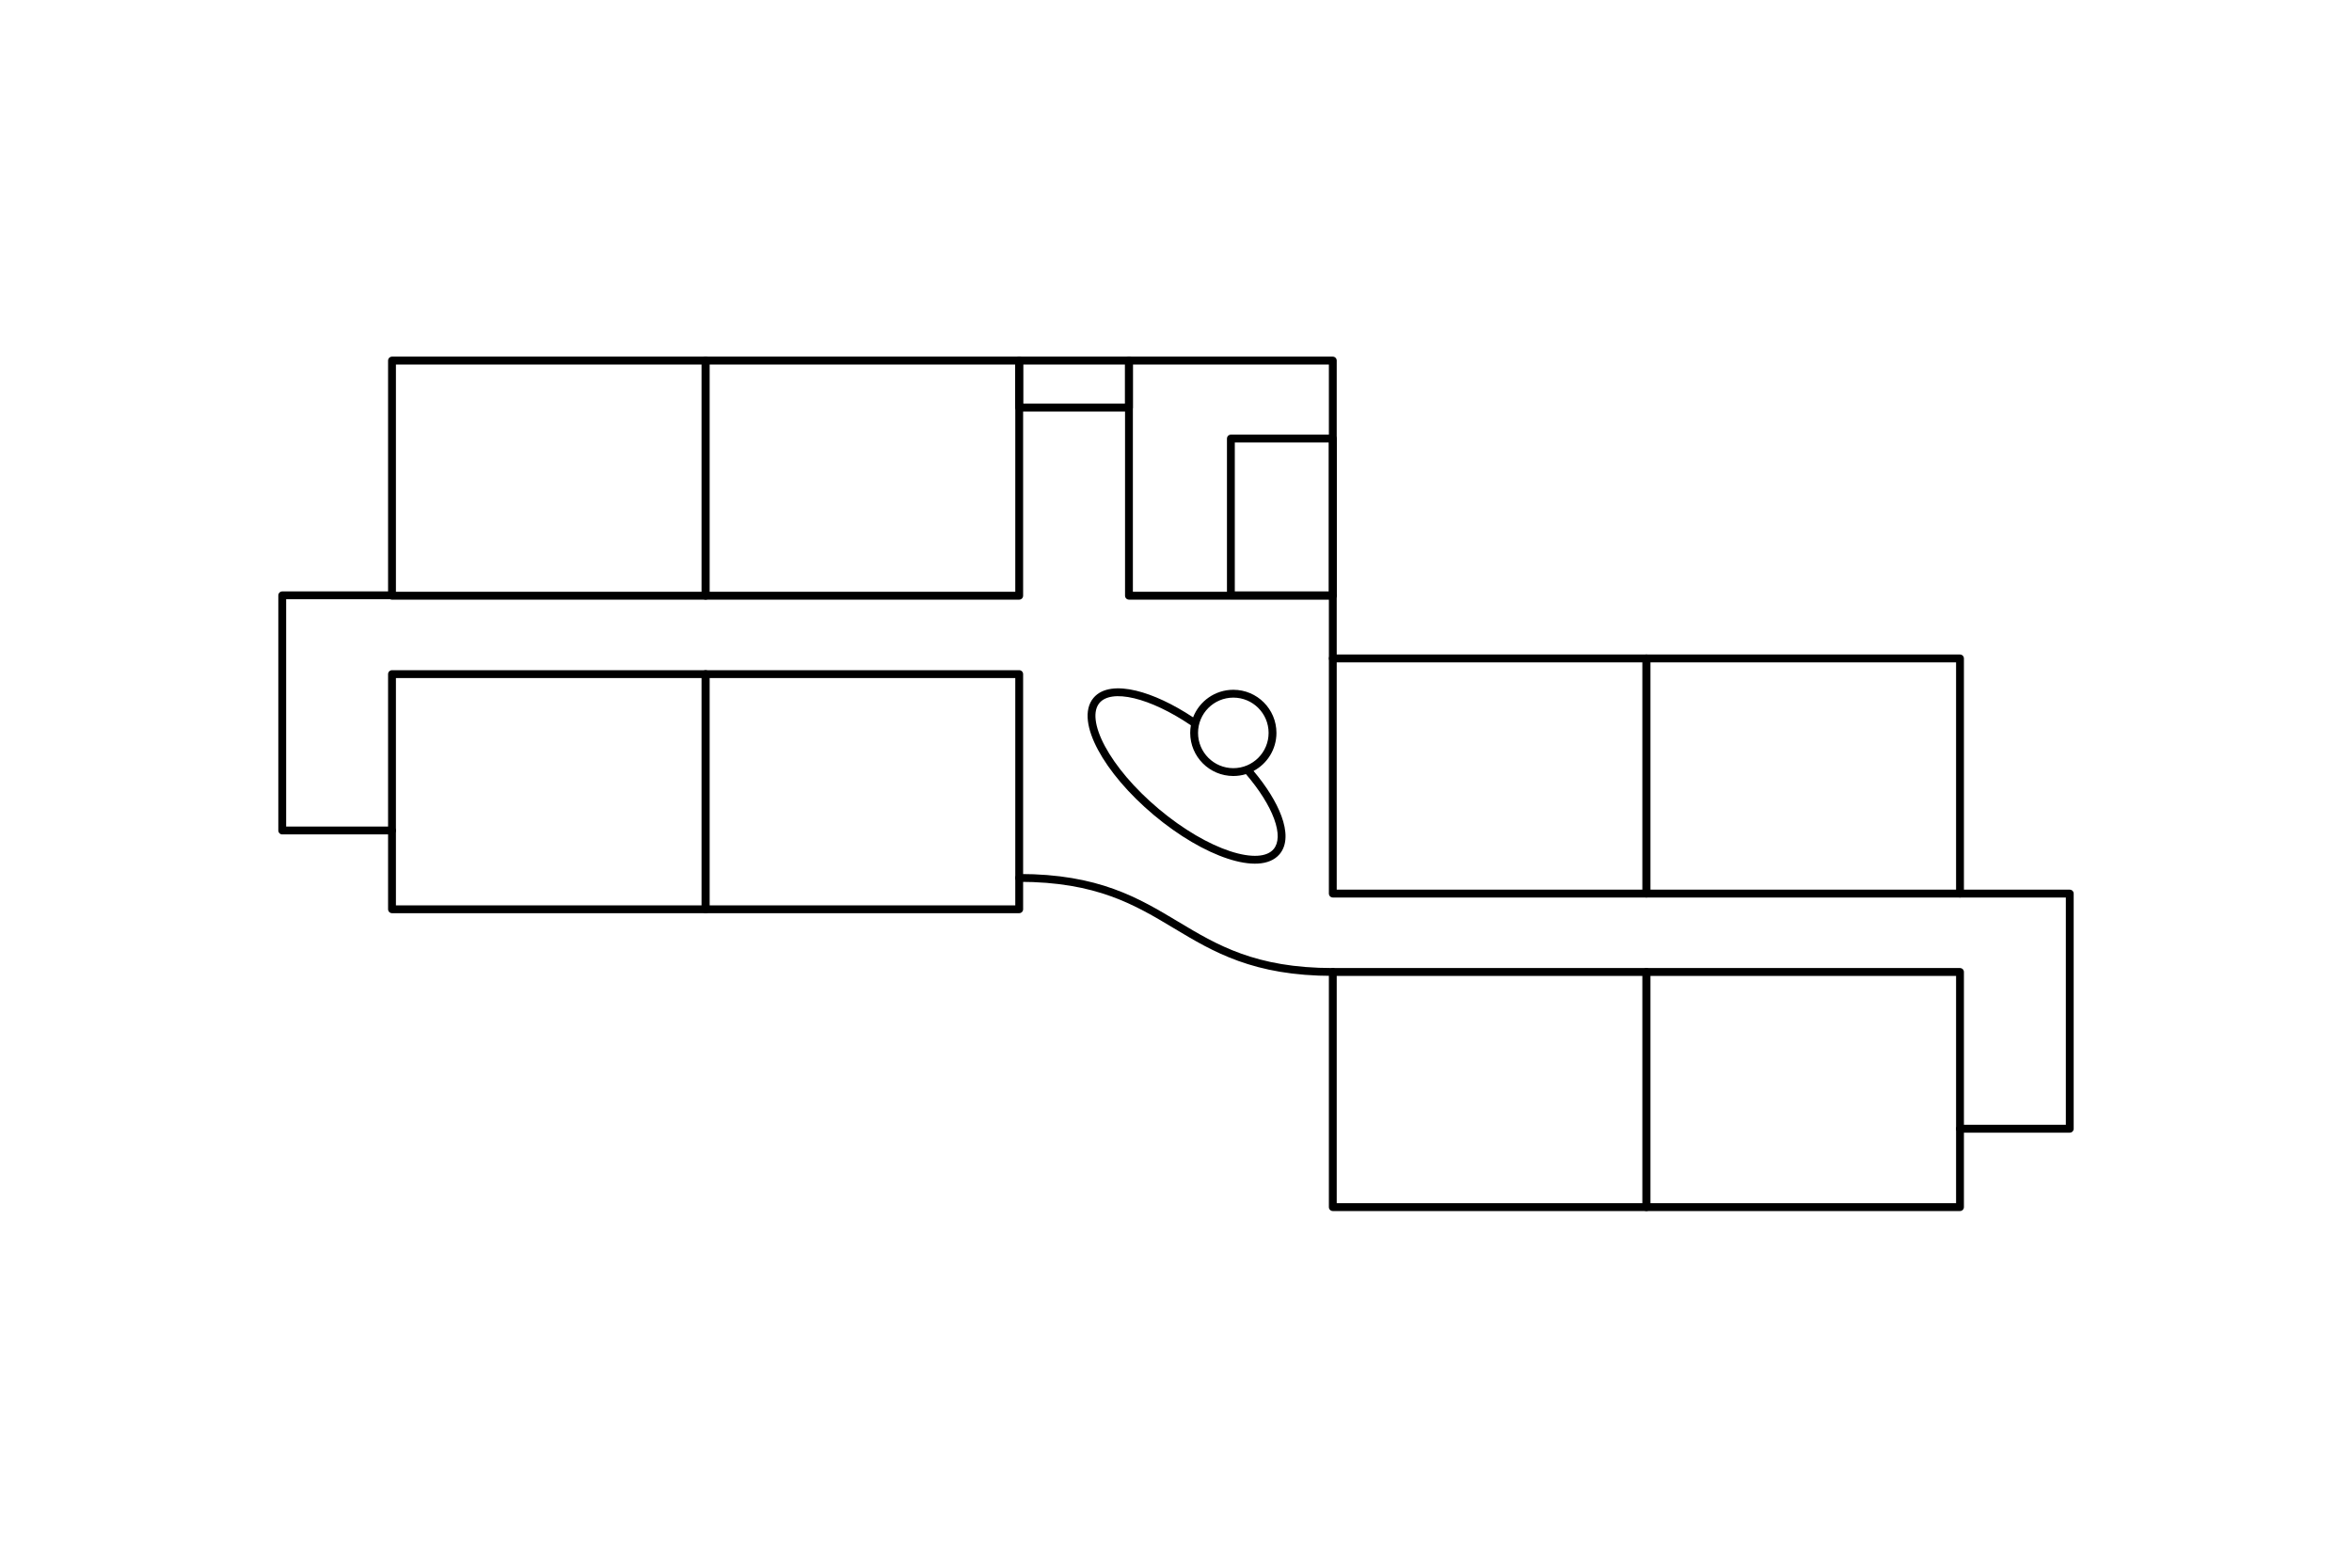
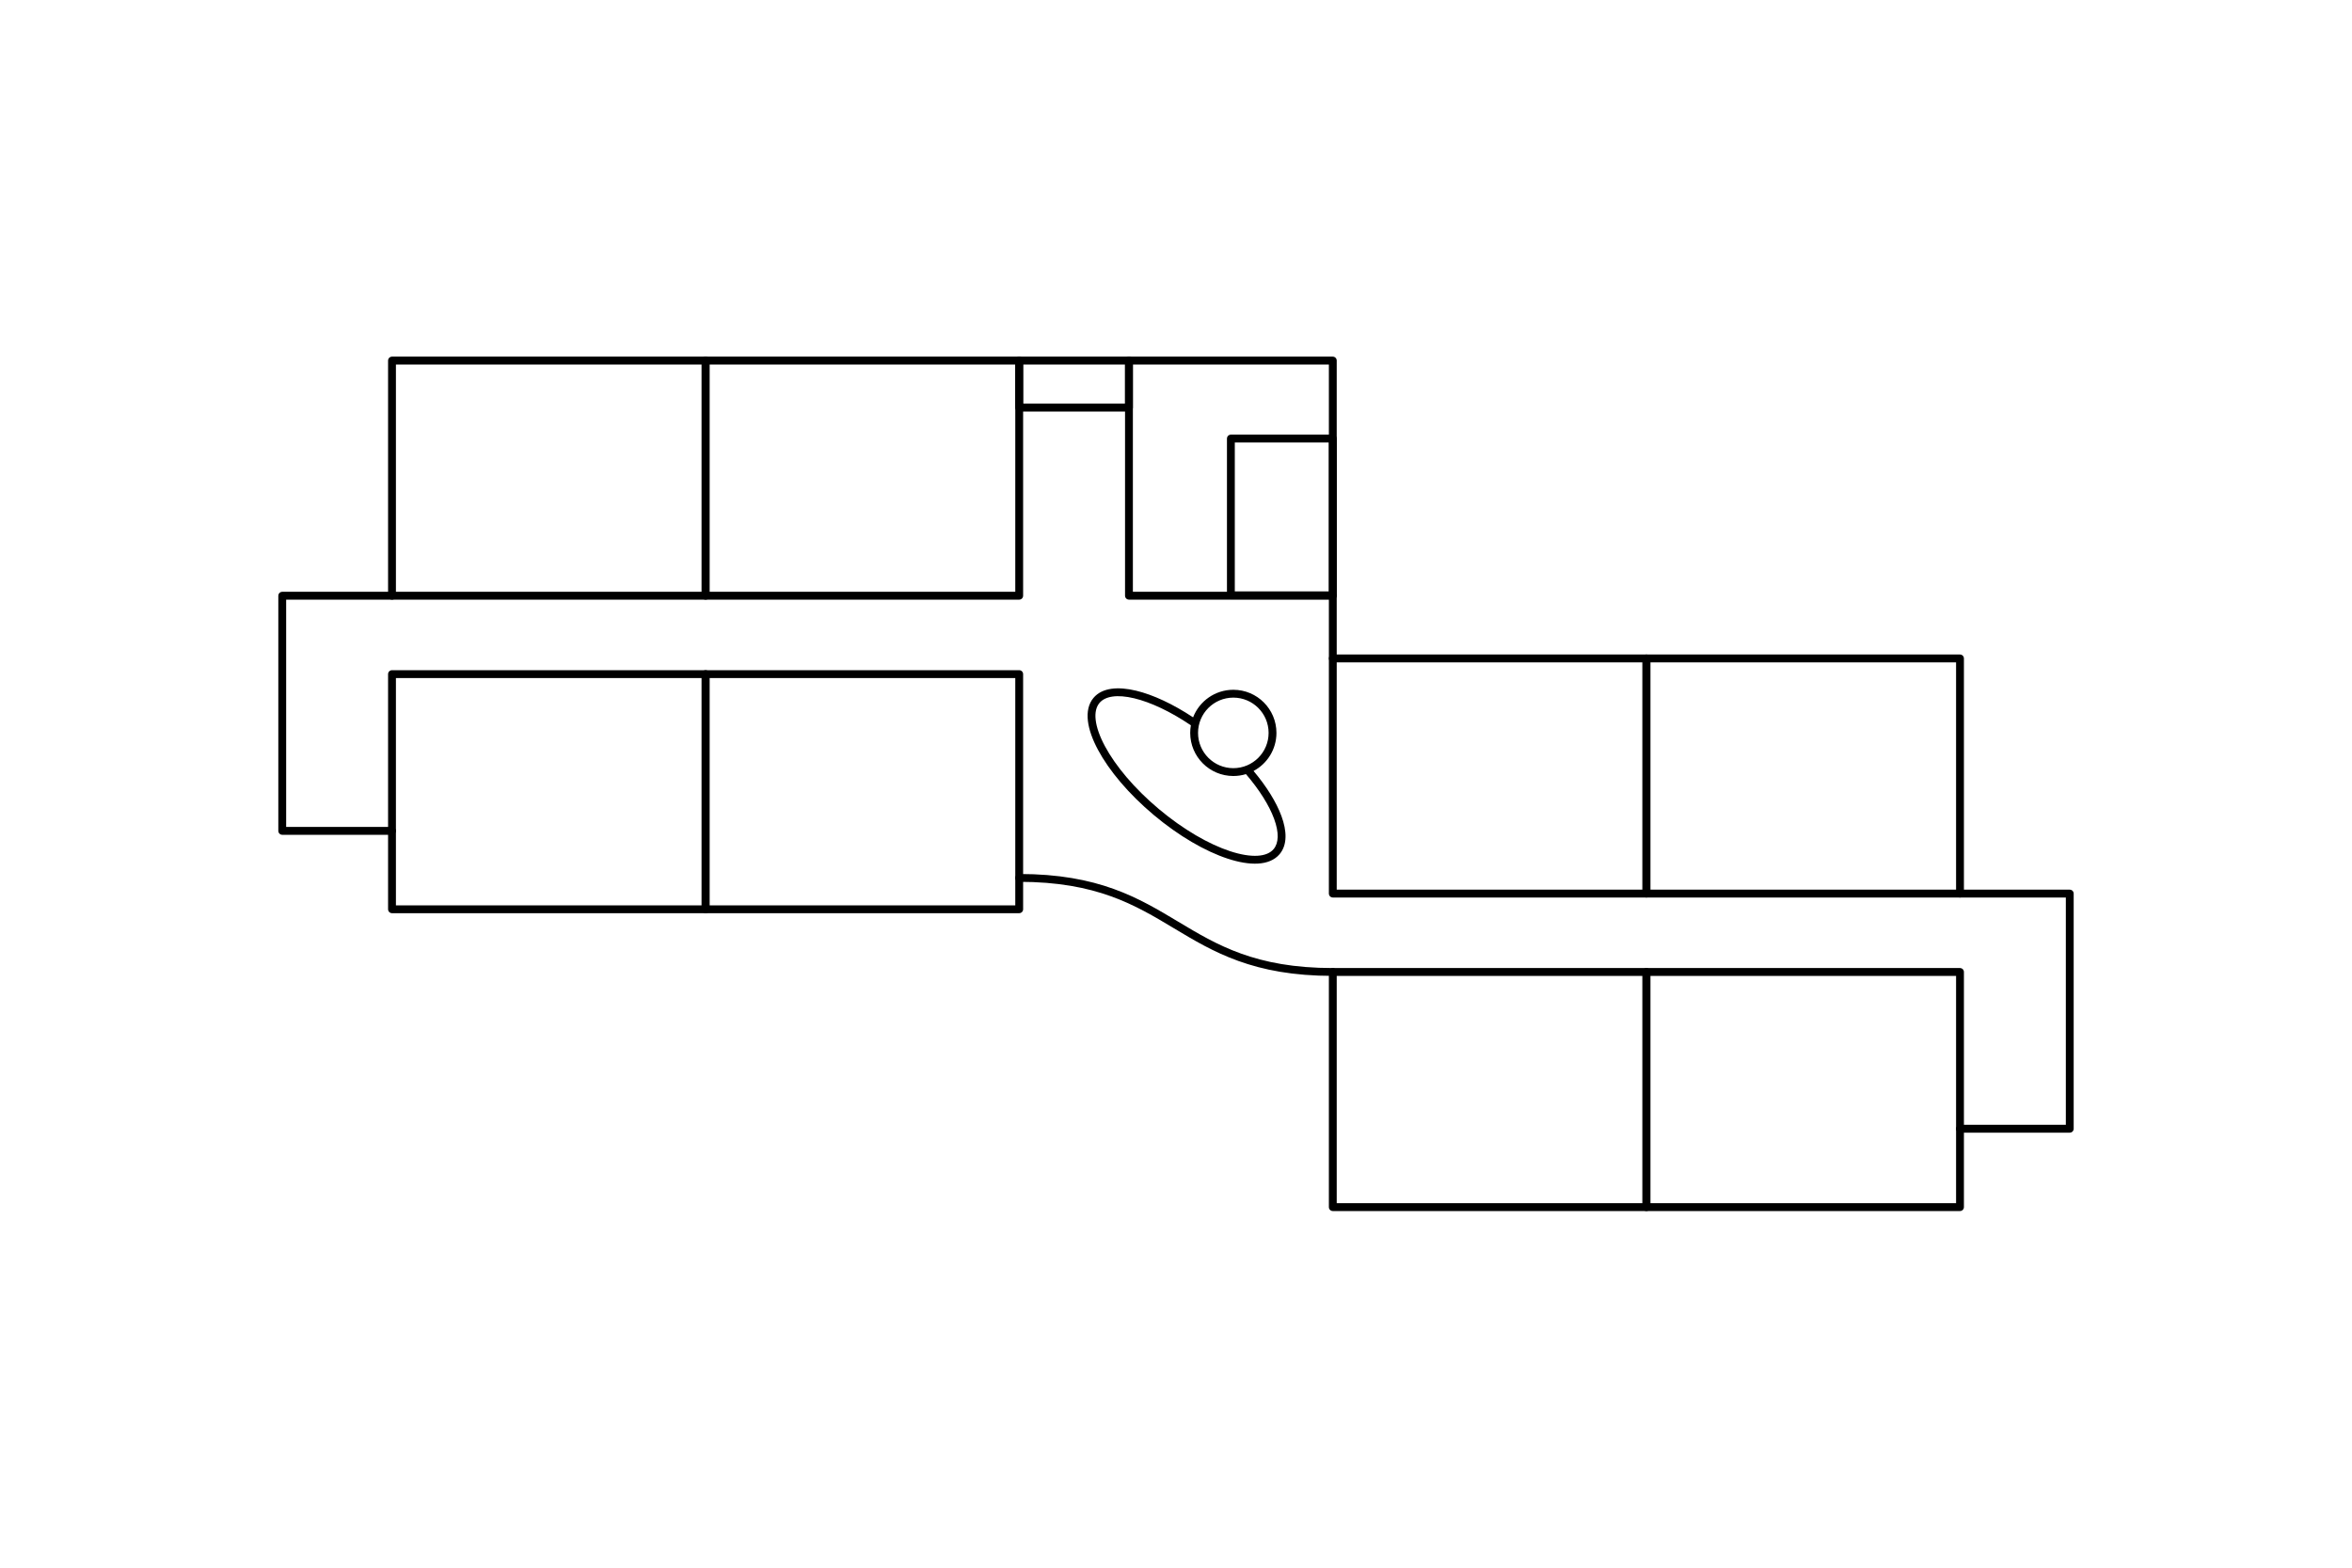
<svg xmlns="http://www.w3.org/2000/svg" width="1500" height="1000" viewBox="0 0 1500 1000" fill="none">
  <rect x="1050" y="620" width="200" height="150" stroke="black" stroke-width="5" stroke-linecap="round" stroke-linejoin="round" />
  <rect x="450" y="430" width="200" height="150" stroke="black" stroke-width="5" stroke-linecap="round" stroke-linejoin="round" />
  <rect x="1050" y="420" width="200" height="150" stroke="black" stroke-width="5" stroke-linecap="round" stroke-linejoin="round" />
  <rect x="450" y="230" width="200" height="150" stroke="black" stroke-width="5" stroke-linecap="round" stroke-linejoin="round" />
  <rect x="785" y="279.757" width="65" height="100" stroke="black" stroke-width="5" stroke-linecap="round" stroke-linejoin="round" />
  <rect x="650" y="230" width="70" height="30" stroke="black" stroke-width="5" stroke-linecap="round" stroke-linejoin="round" />
-   <path d="M250 379.757H180V529.757H250" stroke="black" stroke-width="5" stroke-linecap="round" stroke-linejoin="round" />
+   <path d="M250 380H180V530H250" stroke="black" stroke-width="5" stroke-linecap="round" stroke-linejoin="round" />
  <path d="M1250 570H1320V720H1250" stroke="black" stroke-width="5" stroke-linecap="round" stroke-linejoin="round" />
  <rect x="720" y="230" width="130" height="150" stroke="black" stroke-width="5" stroke-linecap="round" stroke-linejoin="round" />
  <rect x="850" y="620" width="200" height="150" stroke="black" stroke-width="5" stroke-linecap="round" stroke-linejoin="round" />
  <rect x="250" y="430" width="200" height="150" stroke="black" stroke-width="5" stroke-linecap="round" stroke-linejoin="round" />
  <rect x="850" y="420" width="200" height="150" stroke="black" stroke-width="5" stroke-linecap="round" stroke-linejoin="round" />
  <rect x="250" y="230" width="200" height="150" stroke="black" stroke-width="5" stroke-linecap="round" stroke-linejoin="round" />
  <path fill-rule="evenodd" clip-rule="evenodd" d="M739.06 516.066C723.376 502.906 711.402 488.519 704.679 475.98C701.314 469.704 699.328 464.008 698.776 459.238C698.225 454.474 699.121 450.875 701.199 448.398C704.783 444.127 712.373 442.782 723.446 445.454C733.865 447.969 746.491 453.867 759.484 462.65C759.204 464.224 759.058 465.844 759.058 467.499C759.058 482.687 771.37 494.999 786.558 494.999C789.361 494.999 792.067 494.579 794.615 493.8C803.296 503.928 809.462 513.844 812.569 522.308C815.846 531.237 815.475 537.788 812.275 541.602C810.197 544.079 806.808 545.586 802.021 545.87C797.227 546.155 791.273 545.188 784.508 542.964C770.992 538.521 754.745 529.227 739.06 516.066ZM799.465 491.788C807.857 501.791 814.022 511.756 817.262 520.585C820.713 529.985 821.097 538.868 816.106 544.816C812.859 548.685 807.96 550.526 802.318 550.862C796.683 551.196 790.068 550.055 782.946 547.714C768.689 543.027 751.893 533.361 735.847 519.896C719.8 506.432 707.364 491.57 700.273 478.343C696.73 471.736 694.458 465.42 693.809 459.812C693.16 454.197 694.122 449.053 697.369 445.184C702.932 438.554 713.231 437.845 724.619 440.594C735.394 443.194 748.045 449.072 760.901 457.582C764.88 447.295 774.867 439.999 786.558 439.999C801.746 439.999 814.058 452.311 814.058 467.499C814.058 478.022 808.147 487.165 799.465 491.788ZM764.058 467.499C764.058 455.073 774.132 444.999 786.558 444.999C798.984 444.999 809.058 455.073 809.058 467.499C809.058 479.925 798.984 489.999 786.558 489.999C774.132 489.999 764.058 479.925 764.058 467.499Z" fill="black" />
  <path d="M850 620C750 620 750 560 650 560" stroke="black" stroke-width="5" stroke-linecap="round" stroke-linejoin="round" />
  <path d="M850 380L850 420" stroke="black" stroke-width="5" stroke-linecap="round" stroke-linejoin="round" />
</svg>
